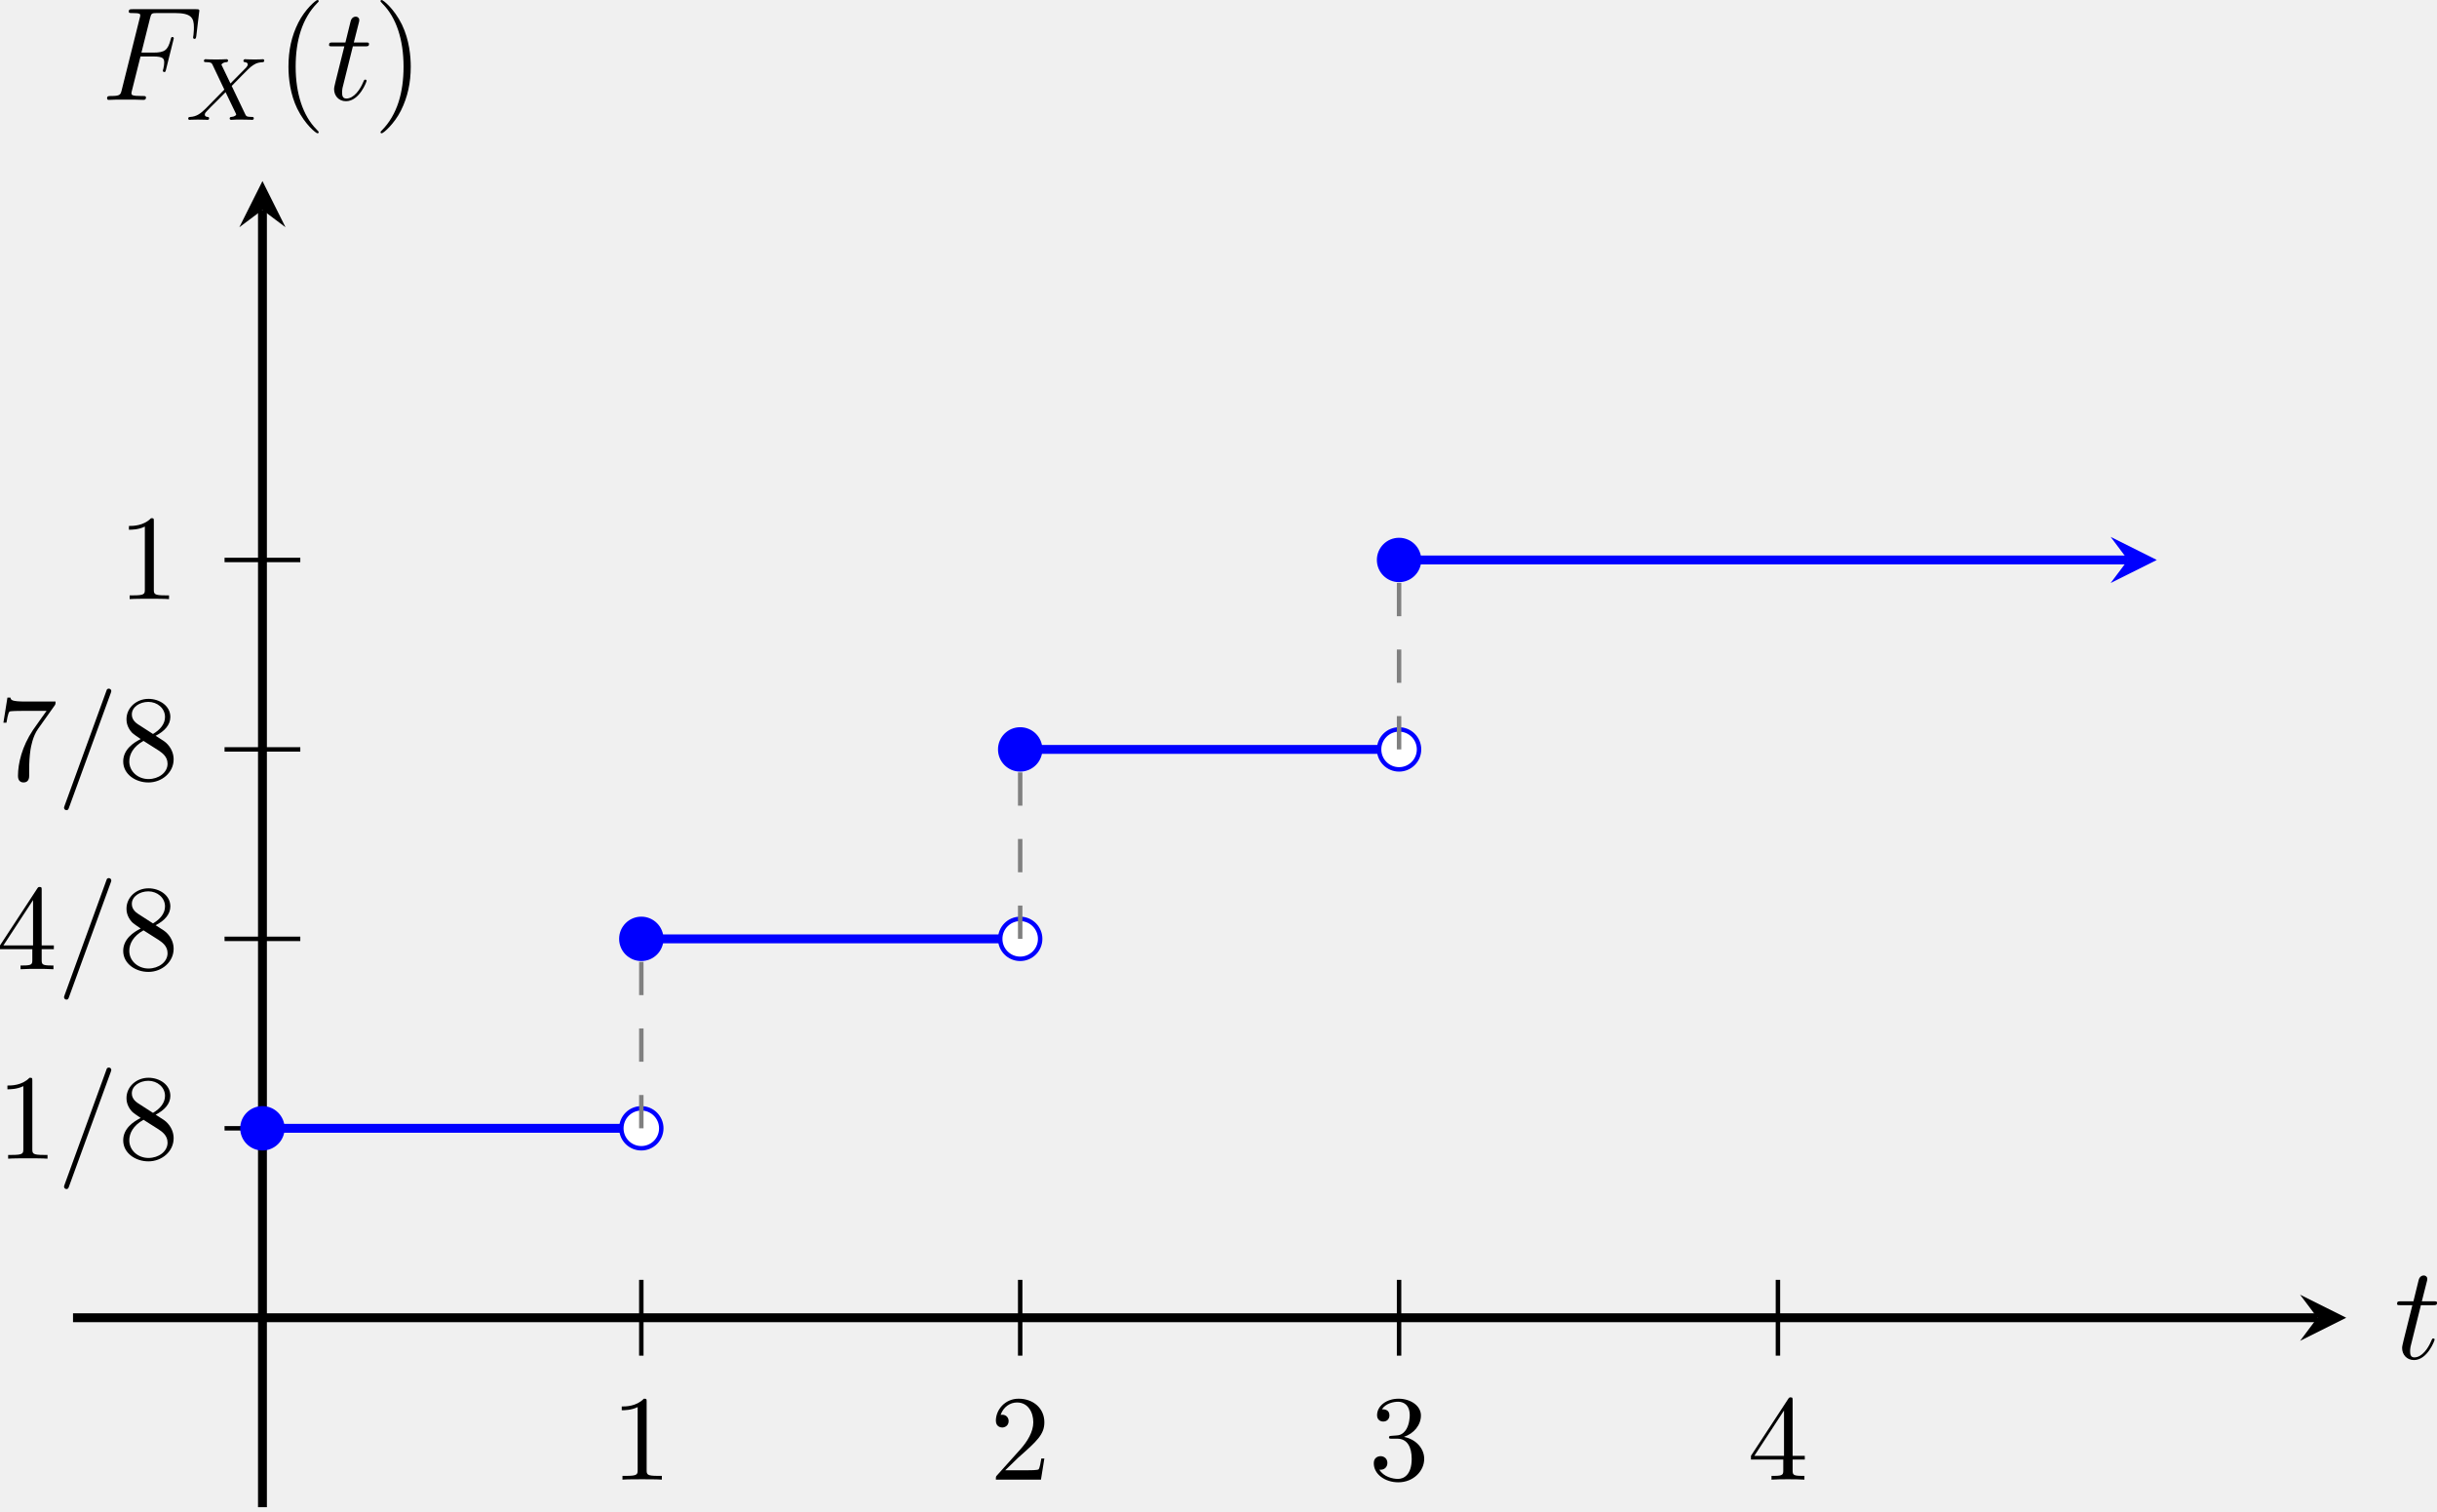
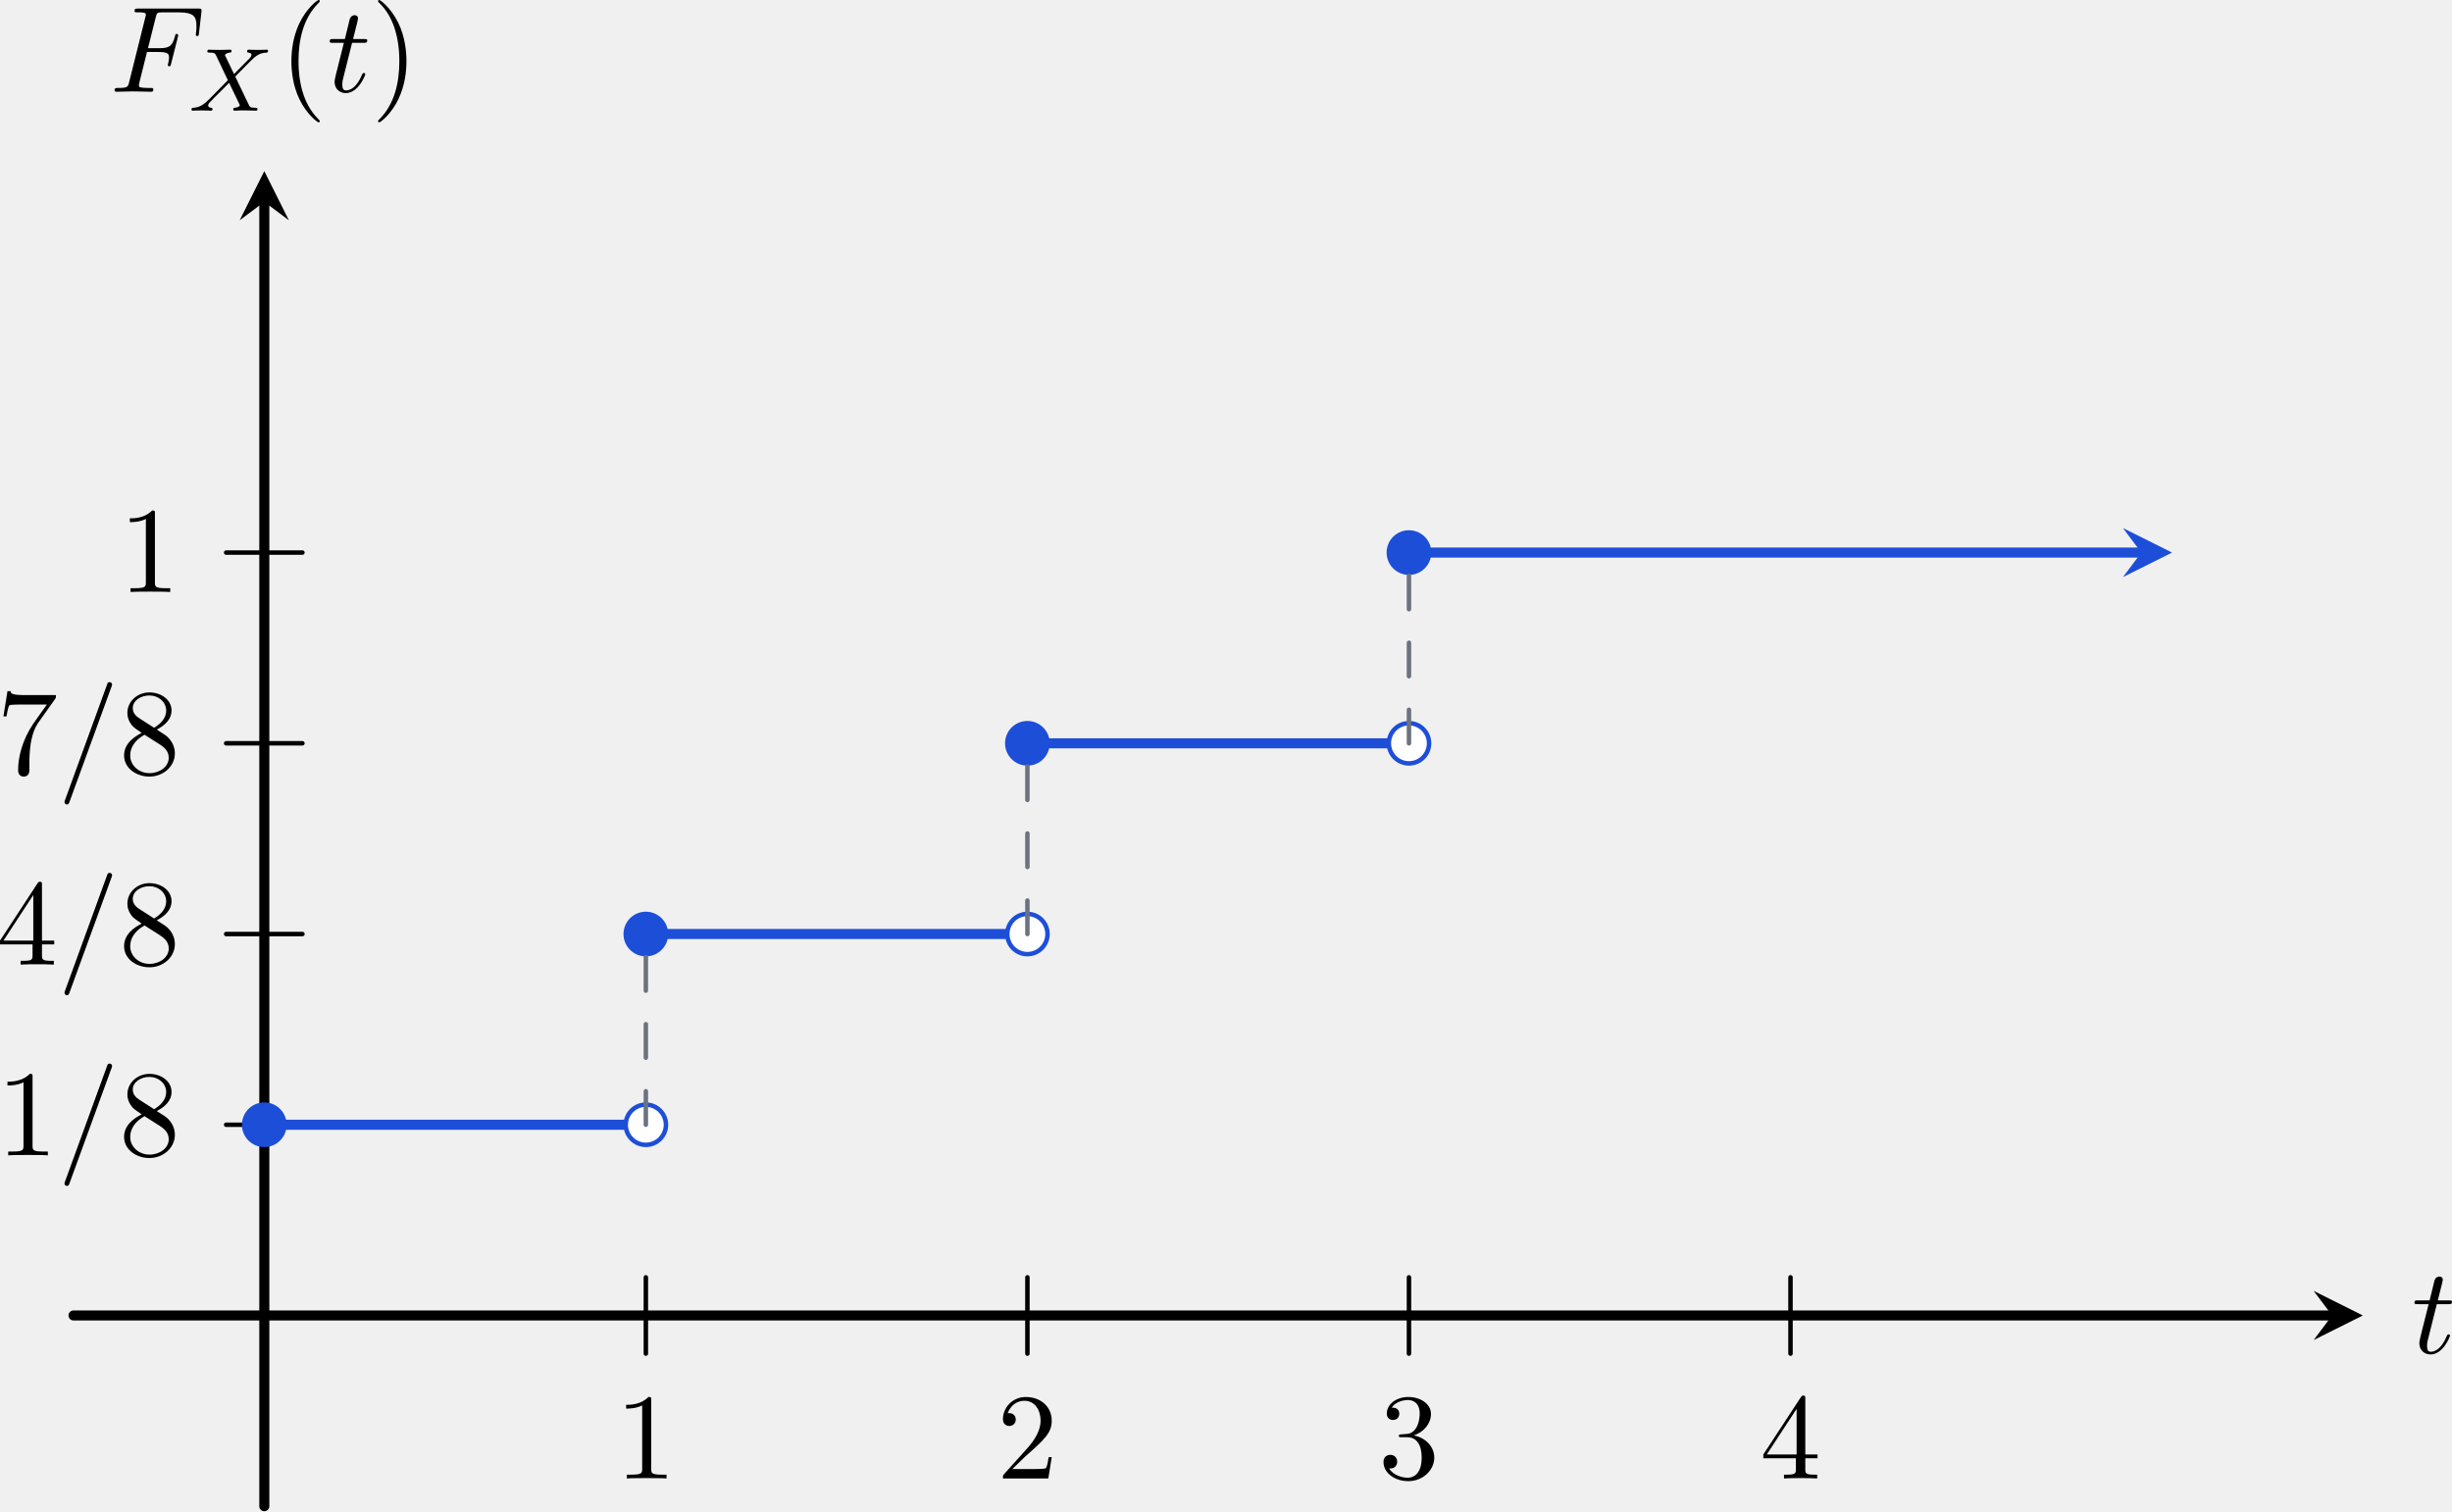
- <svg xmlns="http://www.w3.org/2000/svg" xmlns:xlink="http://www.w3.org/1999/xlink" version="1.1" width="306.318pt" height="189.993pt" viewBox="5.889 40.329 306.318 189.993">
+ <svg xmlns="http://www.w3.org/2000/svg" xmlns:xlink="http://www.w3.org/1999/xlink" version="1.1" width="306.039pt" height="188.668pt" viewBox="5.889 40.329 306.039 188.668">
  <defs>
-     <path id="g0-61" d="M4.789-7.767C4.844-7.909 4.844-7.953 4.844-7.964C4.844-8.084 4.745-8.182 4.625-8.182C4.549-8.182 4.473-8.149 4.44-8.084L.655 2.313C.6 2.455 .6 2.498 .6 2.509C.6 2.629 .698 2.727 .818 2.727C.96 2.727 .993 2.651 1.058 2.465L4.789-7.767Z" />
-     <path id="g1-49" d="M3.207-6.982C3.207-7.244 3.207-7.265 2.956-7.265C2.28-6.567 1.32-6.567 .971-6.567V-6.229C1.189-6.229 1.833-6.229 2.4-6.513V-.862C2.4-.469 2.367-.338 1.385-.338H1.036V0C1.418-.033 2.367-.033 2.804-.033S4.189-.033 4.571 0V-.338H4.222C3.24-.338 3.207-.458 3.207-.862V-6.982Z" />
-     <path id="g1-50" d="M1.385-.84L2.542-1.964C4.244-3.469 4.898-4.058 4.898-5.149C4.898-6.393 3.916-7.265 2.585-7.265C1.353-7.265 .545-6.262 .545-5.291C.545-4.68 1.091-4.68 1.124-4.68C1.309-4.68 1.691-4.811 1.691-5.258C1.691-5.542 1.495-5.825 1.113-5.825C1.025-5.825 1.004-5.825 .971-5.815C1.222-6.524 1.811-6.927 2.444-6.927C3.436-6.927 3.905-6.044 3.905-5.149C3.905-4.276 3.36-3.415 2.76-2.738L.665-.404C.545-.284 .545-.262 .545 0H4.593L4.898-1.898H4.625C4.571-1.571 4.495-1.091 4.385-.927C4.309-.84 3.589-.84 3.349-.84H1.385Z" />
-     <path id="g1-51" d="M3.164-3.84C4.058-4.135 4.691-4.898 4.691-5.76C4.691-6.655 3.731-7.265 2.684-7.265C1.582-7.265 .753-6.611 .753-5.782C.753-5.422 .993-5.215 1.309-5.215C1.647-5.215 1.865-5.455 1.865-5.771C1.865-6.316 1.353-6.316 1.189-6.316C1.527-6.851 2.247-6.993 2.64-6.993C3.087-6.993 3.687-6.753 3.687-5.771C3.687-5.64 3.665-5.007 3.382-4.527C3.055-4.004 2.684-3.971 2.411-3.96C2.324-3.949 2.062-3.927 1.985-3.927C1.898-3.916 1.822-3.905 1.822-3.796C1.822-3.676 1.898-3.676 2.084-3.676H2.564C3.458-3.676 3.862-2.935 3.862-1.865C3.862-.382 3.109-.065 2.629-.065C2.16-.065 1.342-.251 .96-.895C1.342-.84 1.68-1.08 1.68-1.495C1.68-1.887 1.385-2.105 1.069-2.105C.807-2.105 .458-1.953 .458-1.473C.458-.48 1.473 .24 2.662 .24C3.993 .24 4.985-.753 4.985-1.865C4.985-2.76 4.298-3.611 3.164-3.84Z" />
-     <path id="g1-52" d="M3.207-1.8V-.851C3.207-.458 3.185-.338 2.378-.338H2.149V0C2.596-.033 3.164-.033 3.622-.033S4.658-.033 5.105 0V-.338H4.876C4.069-.338 4.047-.458 4.047-.851V-1.8H5.138V-2.138H4.047V-7.102C4.047-7.32 4.047-7.385 3.873-7.385C3.775-7.385 3.742-7.385 3.655-7.255L.305-2.138V-1.8H3.207ZM3.273-2.138H.611L3.273-6.207V-2.138Z" />
-     <path id="g1-55" d="M5.193-6.644C5.291-6.775 5.291-6.796 5.291-7.025H2.64C1.309-7.025 1.287-7.167 1.244-7.375H.971L.611-5.127H.884C.916-5.302 1.015-5.989 1.156-6.12C1.233-6.185 2.084-6.185 2.225-6.185H4.484C4.364-6.011 3.502-4.822 3.262-4.462C2.28-2.989 1.92-1.473 1.92-.36C1.92-.251 1.92 .24 2.422 .24S2.924-.251 2.924-.36V-.916C2.924-1.516 2.956-2.116 3.044-2.705C3.087-2.956 3.24-3.895 3.72-4.571L5.193-6.644Z" />
-     <path id="g1-56" d="M1.778-4.985C1.276-5.313 1.233-5.684 1.233-5.869C1.233-6.535 1.942-6.993 2.716-6.993C3.513-6.993 4.211-6.425 4.211-5.64C4.211-5.018 3.785-4.495 3.131-4.113L1.778-4.985ZM3.371-3.949C4.156-4.353 4.691-4.92 4.691-5.64C4.691-6.644 3.72-7.265 2.727-7.265C1.636-7.265 .753-6.458 .753-5.444C.753-5.247 .775-4.756 1.233-4.244C1.353-4.113 1.756-3.84 2.029-3.655C1.396-3.338 .458-2.727 .458-1.647C.458-.491 1.571 .24 2.716 .24C3.949 .24 4.985-.665 4.985-1.833C4.985-2.225 4.865-2.716 4.451-3.175C4.244-3.404 4.069-3.513 3.371-3.949ZM2.28-3.491L3.622-2.64C3.927-2.433 4.44-2.105 4.44-1.44C4.44-.633 3.622-.065 2.727-.065C1.789-.065 1.004-.742 1.004-1.647C1.004-2.28 1.353-2.978 2.28-3.491Z" />
-     <path id="g16-40" d="M4.663 3.486C4.663 3.443 4.663 3.414 4.419 3.171C2.984 1.722 2.181-.646 2.181-3.572C2.181-6.355 2.855-8.751 4.519-10.444C4.663-10.573 4.663-10.602 4.663-10.645C4.663-10.731 4.591-10.76 4.533-10.76C4.347-10.76 3.171-9.727 2.468-8.321C1.736-6.872 1.406-5.337 1.406-3.572C1.406-2.295 1.607-.588 2.353 .947C3.199 2.668 4.376 3.601 4.533 3.601C4.591 3.601 4.663 3.572 4.663 3.486Z" />
-     <path id="g16-41" d="M4.046-3.572C4.046-4.663 3.902-6.441 3.099-8.106C2.252-9.827 1.076-10.76 .918-10.76C.861-10.76 .789-10.731 .789-10.645C.789-10.602 .789-10.573 1.033-10.329C2.468-8.88 3.271-6.513 3.271-3.587C3.271-.803 2.597 1.592 .933 3.285C.789 3.414 .789 3.443 .789 3.486C.789 3.572 .861 3.601 .918 3.601C1.105 3.601 2.281 2.568 2.984 1.162C3.716-.301 4.046-1.851 4.046-3.572Z" />
-     <use id="g19-40" xlink:href="#g16-40" transform="scale(.833334)" />
-     <use id="g19-41" xlink:href="#g16-41" transform="scale(.833334)" />
-     <path id="g8-88" d="M4.16-3.045C4.543-3.435 5.675-4.599 5.866-4.75C6.201-5.005 6.4-5.149 6.974-5.181C7.022-5.189 7.085-5.228 7.085-5.332C7.085-5.404 7.014-5.444 6.974-5.444C6.894-5.444 6.846-5.42 6.225-5.42C5.627-5.42 5.412-5.444 5.372-5.444C5.34-5.444 5.212-5.444 5.212-5.292C5.212-5.284 5.212-5.189 5.332-5.181C5.388-5.173 5.603-5.157 5.603-4.973C5.603-4.918 5.571-4.83 5.507-4.766L5.483-4.726C5.46-4.702 5.46-4.686 5.38-4.615L4.049-3.268L3.236-4.957C3.347-5.149 3.587-5.173 3.682-5.181C3.722-5.181 3.834-5.189 3.834-5.324C3.834-5.396 3.778-5.444 3.706-5.444C3.626-5.444 3.324-5.428 3.244-5.428C3.196-5.42 2.901-5.42 2.734-5.42C1.993-5.42 1.897-5.444 1.825-5.444C1.793-5.444 1.666-5.444 1.666-5.292C1.666-5.181 1.769-5.181 1.897-5.181C2.295-5.181 2.367-5.101 2.439-4.949L3.499-2.718L1.865-1.052C1.387-.574 1.012-.295 .446-.263C.351-.255 .255-.255 .255-.112C.255-.064 .295 0 .375 0C.43 0 .518-.024 1.124-.024C1.698-.024 1.945 0 1.977 0C2.016 0 2.136 0 2.136-.151C2.136-.167 2.128-.255 2.008-.263C1.857-.271 1.745-.327 1.745-.47C1.745-.598 1.841-.701 1.961-.821C2.096-.972 2.511-1.387 2.798-1.666C2.981-1.849 3.427-2.311 3.61-2.487L4.527-.582C4.567-.502 4.567-.494 4.567-.486C4.567-.414 4.4-.279 4.136-.263C4.081-.263 3.977-.255 3.977-.112C3.977-.104 3.985 0 4.113 0C4.192 0 4.487-.016 4.567-.024H5.077C5.81-.024 5.922 0 5.994 0C6.025 0 6.145 0 6.145-.151C6.145-.263 6.041-.263 5.922-.263C5.491-.263 5.444-.359 5.388-.478L4.16-3.045Z" />
-     <path id="g9-70" d="M3.551-3.897H4.698C5.607-3.897 5.679-3.694 5.679-3.347C5.679-3.192 5.655-3.025 5.595-2.762C5.571-2.714 5.559-2.654 5.559-2.63C5.559-2.546 5.607-2.499 5.691-2.499C5.786-2.499 5.798-2.546 5.846-2.738L6.539-5.523C6.539-5.571 6.504-5.643 6.42-5.643C6.312-5.643 6.3-5.595 6.253-5.392C6.001-4.495 5.762-4.244 4.722-4.244H3.634L4.411-7.34C4.519-7.759 4.543-7.795 5.033-7.795H6.635C8.13-7.795 8.345-7.352 8.345-6.504C8.345-6.432 8.345-6.169 8.309-5.858C8.297-5.81 8.273-5.655 8.273-5.607C8.273-5.511 8.333-5.475 8.404-5.475C8.488-5.475 8.536-5.523 8.56-5.738L8.811-7.831C8.811-7.867 8.835-7.986 8.835-8.01C8.835-8.141 8.727-8.141 8.512-8.141H2.845C2.618-8.141 2.499-8.141 2.499-7.926C2.499-7.795 2.582-7.795 2.786-7.795C3.527-7.795 3.527-7.711 3.527-7.58C3.527-7.52 3.515-7.472 3.479-7.34L1.865-.885C1.757-.466 1.733-.347 .897-.347C.669-.347 .55-.347 .55-.132C.55 0 .658 0 .729 0C.956 0 1.196-.024 1.423-.024H2.977C3.24-.024 3.527 0 3.79 0C3.897 0 4.041 0 4.041-.215C4.041-.347 3.969-.347 3.706-.347C2.762-.347 2.738-.43 2.738-.61C2.738-.669 2.762-.765 2.786-.849L3.551-3.897Z" />
-     <path id="g9-116" d="M2.403-4.806H3.503C3.73-4.806 3.85-4.806 3.85-5.021C3.85-5.153 3.778-5.153 3.539-5.153H2.487L2.929-6.898C2.977-7.066 2.977-7.089 2.977-7.173C2.977-7.364 2.821-7.472 2.666-7.472C2.57-7.472 2.295-7.436 2.2-7.054L1.733-5.153H.61C.371-5.153 .263-5.153 .263-4.926C.263-4.806 .347-4.806 .574-4.806H1.638L.849-1.65C.753-1.231 .717-1.112 .717-.956C.717-.395 1.112 .12 1.781 .12C2.989 .12 3.634-1.626 3.634-1.71C3.634-1.781 3.587-1.817 3.515-1.817C3.491-1.817 3.443-1.817 3.419-1.769C3.407-1.757 3.395-1.745 3.312-1.554C3.061-.956 2.511-.12 1.817-.12C1.459-.12 1.435-.418 1.435-.681C1.435-.693 1.435-.921 1.47-1.064L2.403-4.806Z" />
+     <path id="g4-40" d="M3.611 2.618C3.611 2.585 3.611 2.564 3.425 2.378C2.062 1.004 1.713-1.058 1.713-2.727C1.713-4.625 2.127-6.524 3.469-7.887C3.611-8.018 3.611-8.04 3.611-8.073C3.611-8.149 3.567-8.182 3.502-8.182C3.393-8.182 2.411-7.44 1.767-6.055C1.211-4.855 1.08-3.644 1.08-2.727C1.08-1.876 1.2-.556 1.8 .676C2.455 2.018 3.393 2.727 3.502 2.727C3.567 2.727 3.611 2.695 3.611 2.618Z" />
+     <path id="g4-41" d="M3.153-2.727C3.153-3.578 3.033-4.898 2.433-6.131C1.778-7.473 .84-8.182 .731-8.182C.665-8.182 .622-8.138 .622-8.073C.622-8.04 .622-8.018 .829-7.822C1.898-6.742 2.52-5.007 2.52-2.727C2.52-.862 2.116 1.058 .764 2.433C.622 2.564 .622 2.585 .622 2.618C.622 2.684 .665 2.727 .731 2.727C.84 2.727 1.822 1.985 2.465 .6C3.022-.6 3.153-1.811 3.153-2.727Z" />
+     <path id="g4-49" d="M3.207-6.982C3.207-7.244 3.207-7.265 2.956-7.265C2.28-6.567 1.32-6.567 .971-6.567V-6.229C1.189-6.229 1.833-6.229 2.4-6.513V-.862C2.4-.469 2.367-.338 1.385-.338H1.036V0C1.418-.033 2.367-.033 2.804-.033S4.189-.033 4.571 0V-.338H4.222C3.24-.338 3.207-.458 3.207-.862V-6.982Z" />
+     <path id="g4-50" d="M1.385-.84L2.542-1.964C4.244-3.469 4.898-4.058 4.898-5.149C4.898-6.393 3.916-7.265 2.585-7.265C1.353-7.265 .545-6.262 .545-5.291C.545-4.68 1.091-4.68 1.124-4.68C1.309-4.68 1.691-4.811 1.691-5.258C1.691-5.542 1.495-5.825 1.113-5.825C1.025-5.825 1.004-5.825 .971-5.815C1.222-6.524 1.811-6.927 2.444-6.927C3.436-6.927 3.905-6.044 3.905-5.149C3.905-4.276 3.36-3.415 2.76-2.738L.665-.404C.545-.284 .545-.262 .545 0H4.593L4.898-1.898H4.625C4.571-1.571 4.495-1.091 4.385-.927C4.309-.84 3.589-.84 3.349-.84H1.385Z" />
+     <path id="g4-51" d="M3.164-3.84C4.058-4.135 4.691-4.898 4.691-5.76C4.691-6.655 3.731-7.265 2.684-7.265C1.582-7.265 .753-6.611 .753-5.782C.753-5.422 .993-5.215 1.309-5.215C1.647-5.215 1.865-5.455 1.865-5.771C1.865-6.316 1.353-6.316 1.189-6.316C1.527-6.851 2.247-6.993 2.64-6.993C3.087-6.993 3.687-6.753 3.687-5.771C3.687-5.64 3.665-5.007 3.382-4.527C3.055-4.004 2.684-3.971 2.411-3.96C2.324-3.949 2.062-3.927 1.985-3.927C1.898-3.916 1.822-3.905 1.822-3.796C1.822-3.676 1.898-3.676 2.084-3.676H2.564C3.458-3.676 3.862-2.935 3.862-1.865C3.862-.382 3.109-.065 2.629-.065C2.16-.065 1.342-.251 .96-.895C1.342-.84 1.68-1.08 1.68-1.495C1.68-1.887 1.385-2.105 1.069-2.105C.807-2.105 .458-1.953 .458-1.473C.458-.48 1.473 .24 2.662 .24C3.993 .24 4.985-.753 4.985-1.865C4.985-2.76 4.298-3.611 3.164-3.84Z" />
+     <path id="g4-52" d="M3.207-1.8V-.851C3.207-.458 3.185-.338 2.378-.338H2.149V0C2.596-.033 3.164-.033 3.622-.033S4.658-.033 5.105 0V-.338H4.876C4.069-.338 4.047-.458 4.047-.851V-1.8H5.138V-2.138H4.047V-7.102C4.047-7.32 4.047-7.385 3.873-7.385C3.775-7.385 3.742-7.385 3.655-7.255L.305-2.138V-1.8H3.207ZM3.273-2.138H.611L3.273-6.207V-2.138Z" />
+     <path id="g4-55" d="M5.193-6.644C5.291-6.775 5.291-6.796 5.291-7.025H2.64C1.309-7.025 1.287-7.167 1.244-7.375H.971L.611-5.127H.884C.916-5.302 1.015-5.989 1.156-6.12C1.233-6.185 2.084-6.185 2.225-6.185H4.484C4.364-6.011 3.502-4.822 3.262-4.462C2.28-2.989 1.92-1.473 1.92-.36C1.92-.251 1.92 .24 2.422 .24S2.924-.251 2.924-.36V-.916C2.924-1.516 2.956-2.116 3.044-2.705C3.087-2.956 3.24-3.895 3.72-4.571L5.193-6.644Z" />
+     <path id="g4-56" d="M1.778-4.985C1.276-5.313 1.233-5.684 1.233-5.869C1.233-6.535 1.942-6.993 2.716-6.993C3.513-6.993 4.211-6.425 4.211-5.64C4.211-5.018 3.785-4.495 3.131-4.113L1.778-4.985ZM3.371-3.949C4.156-4.353 4.691-4.92 4.691-5.64C4.691-6.644 3.72-7.265 2.727-7.265C1.636-7.265 .753-6.458 .753-5.444C.753-5.247 .775-4.756 1.233-4.244C1.353-4.113 1.756-3.84 2.029-3.655C1.396-3.338 .458-2.727 .458-1.647C.458-.491 1.571 .24 2.716 .24C3.949 .24 4.985-.665 4.985-1.833C4.985-2.225 4.865-2.716 4.451-3.175C4.244-3.404 4.069-3.513 3.371-3.949ZM2.28-3.491L3.622-2.64C3.927-2.433 4.44-2.105 4.44-1.44C4.44-.633 3.622-.065 2.727-.065C1.789-.065 1.004-.742 1.004-1.647C1.004-2.28 1.353-2.978 2.28-3.491Z" />
+     <path id="g9-88" d="M4.16-3.045C4.543-3.435 5.675-4.599 5.866-4.75C6.201-5.005 6.4-5.149 6.974-5.181C7.022-5.189 7.085-5.228 7.085-5.332C7.085-5.404 7.014-5.444 6.974-5.444C6.894-5.444 6.846-5.42 6.225-5.42C5.627-5.42 5.412-5.444 5.372-5.444C5.34-5.444 5.212-5.444 5.212-5.292C5.212-5.284 5.212-5.189 5.332-5.181C5.388-5.173 5.603-5.157 5.603-4.973C5.603-4.918 5.571-4.83 5.507-4.766L5.483-4.726C5.46-4.702 5.46-4.686 5.38-4.615L4.049-3.268L3.236-4.957C3.347-5.149 3.587-5.173 3.682-5.181C3.722-5.181 3.834-5.189 3.834-5.324C3.834-5.396 3.778-5.444 3.706-5.444C3.626-5.444 3.324-5.428 3.244-5.428C3.196-5.42 2.901-5.42 2.734-5.42C1.993-5.42 1.897-5.444 1.825-5.444C1.793-5.444 1.666-5.444 1.666-5.292C1.666-5.181 1.769-5.181 1.897-5.181C2.295-5.181 2.367-5.101 2.439-4.949L3.499-2.718L1.865-1.052C1.387-.574 1.012-.295 .446-.263C.351-.255 .255-.255 .255-.112C.255-.064 .295 0 .375 0C.43 0 .518-.024 1.124-.024C1.698-.024 1.945 0 1.977 0C2.016 0 2.136 0 2.136-.151C2.136-.167 2.128-.255 2.008-.263C1.857-.271 1.745-.327 1.745-.47C1.745-.598 1.841-.701 1.961-.821C2.096-.972 2.511-1.387 2.798-1.666C2.981-1.849 3.427-2.311 3.61-2.487L4.527-.582C4.567-.502 4.567-.494 4.567-.486C4.567-.414 4.4-.279 4.136-.263C4.081-.263 3.977-.255 3.977-.112C3.977-.104 3.985 0 4.113 0C4.192 0 4.487-.016 4.567-.024H5.077C5.81-.024 5.922 0 5.994 0C6.025 0 6.145 0 6.145-.151C6.145-.263 6.041-.263 5.922-.263C5.491-.263 5.444-.359 5.388-.478L4.16-3.045Z" />
+     <path id="g3-61" d="M4.789-7.767C4.844-7.909 4.844-7.953 4.844-7.964C4.844-8.084 4.745-8.182 4.625-8.182C4.549-8.182 4.473-8.149 4.44-8.084L.655 2.313C.6 2.455 .6 2.498 .6 2.509C.6 2.629 .698 2.727 .818 2.727C.96 2.727 .993 2.651 1.058 2.465L4.789-7.767Z" />
+     <path id="g3-70" d="M3.305-3.545H4.364C5.182-3.545 5.269-3.371 5.269-3.055C5.269-2.978 5.269-2.847 5.193-2.52C5.171-2.465 5.16-2.422 5.16-2.4C5.16-2.313 5.225-2.269 5.291-2.269C5.4-2.269 5.4-2.302 5.455-2.498L6.055-4.865C6.087-4.985 6.087-5.007 6.087-5.04C6.087-5.062 6.065-5.16 5.956-5.16S5.836-5.105 5.793-4.931C5.564-4.08 5.313-3.884 4.385-3.884H3.393L4.091-6.655C4.189-7.036 4.2-7.08 4.68-7.08H6.12C7.462-7.08 7.713-6.72 7.713-5.88C7.713-5.629 7.713-5.585 7.68-5.291C7.658-5.149 7.658-5.127 7.658-5.095C7.658-5.04 7.691-4.964 7.789-4.964C7.909-4.964 7.92-5.029 7.942-5.236L8.16-7.124C8.193-7.418 8.138-7.418 7.865-7.418H2.52C2.302-7.418 2.193-7.418 2.193-7.2C2.193-7.08 2.291-7.08 2.498-7.08C2.902-7.08 3.207-7.08 3.207-6.884C3.207-6.84 3.207-6.818 3.153-6.622L1.713-.851C1.604-.425 1.582-.338 .72-.338C.535-.338 .415-.338 .415-.131C.415 0 .545 0 .578 0C.895 0 1.702-.033 2.018-.033C2.378-.033 3.284 0 3.644 0C3.742 0 3.873 0 3.873-.207C3.873-.295 3.807-.316 3.807-.327C3.775-.338 3.753-.338 3.502-.338C3.262-.338 3.207-.338 2.935-.36C2.618-.393 2.585-.436 2.585-.578C2.585-.6 2.585-.665 2.629-.829L3.305-3.545Z" />
+     <path id="g3-116" d="M2.247-4.364H3.273C3.491-4.364 3.6-4.364 3.6-4.582C3.6-4.702 3.491-4.702 3.295-4.702H2.335C2.727-6.251 2.782-6.469 2.782-6.535C2.782-6.72 2.651-6.829 2.465-6.829C2.433-6.829 2.127-6.818 2.029-6.436L1.604-4.702H.578C.36-4.702 .251-4.702 .251-4.495C.251-4.364 .338-4.364 .556-4.364H1.516C.731-1.265 .687-1.08 .687-.884C.687-.295 1.102 .12 1.691 .12C2.804 .12 3.425-1.473 3.425-1.56C3.425-1.669 3.338-1.669 3.295-1.669C3.196-1.669 3.185-1.636 3.131-1.516C2.662-.382 2.084-.12 1.713-.12C1.484-.12 1.375-.262 1.375-.622C1.375-.884 1.396-.96 1.44-1.145L2.247-4.364Z" />
  </defs>
  <g id="page1" transform="matrix(1.4 0 0 1.4 0 0)">
-     <path d="M10.762 147.109H212.266" stroke="#000" fill="none" stroke-width=".797" />
-     <path d="M214.855 147.109L210.711 145.039L212.266 147.109L210.711 149.184" />
-     <g transform="matrix(1 0 0 1 191.3882 3.677)">
-       <use x="27.768" y="147.11" xlink:href="#g9-116" />
+     <path d="M10.762 146.113H212.117" stroke="#000" fill="none" stroke-width=".897" stroke-linecap="round" stroke-linejoin="round" />
+     <path d="M214.856 146.113L210.473 143.922L212.118 146.113L210.473 148.305" />
+     <g transform="matrix(1 0 0 1 191.4382 3.355)">
+       <use x="27.768" y="146.114" xlink:href="#g3-116" />
    </g>
-     <path d="M27.77 164.117V47.652" stroke="#000" fill="none" stroke-width=".797" stroke-miterlimit="10" />
-     <path d="M27.77 45.062L25.695 49.207L27.77 47.652L29.84 49.207" />
-     <g transform="matrix(1 0 0 1 -14.4975 -109.3372)">
-       <use x="27.768" y="147.11" xlink:href="#g9-70" />
-       <use x="35.346" y="148.904" xlink:href="#g8-88" />
-       <use x="43.431" y="147.11" xlink:href="#g19-40" />
-       <use x="47.983" y="147.11" xlink:href="#g9-116" />
-       <use x="52.21" y="147.11" xlink:href="#g19-41" />
+     <path d="M27.77 163.121V46.805" stroke="#000" fill="none" stroke-width=".897" stroke-miterlimit="10" stroke-linecap="round" stroke-linejoin="round" />
+     <path d="M27.77 44.066L25.574 48.449L27.77 46.805L29.961 48.449" />
+     <g transform="matrix(1 0 0 1 -13.7624 -109.1255)">
+       <use x="27.768" y="146.114" xlink:href="#g3-70" />
+       <use x="34.783" y="147.803" xlink:href="#g9-88" />
+       <use x="42.868" y="146.114" xlink:href="#g4-40" />
+       <use x="47.11" y="146.114" xlink:href="#g3-116" />
+       <use x="51.05" y="146.114" xlink:href="#g4-41" />
    </g>
-     <path d="M31.168 130.102H24.367" stroke="#000" fill="none" stroke-width=".399" stroke-miterlimit="10" />
+     <path d="M31.168 129.106H24.367" stroke="#000" fill="none" stroke-width=".399" stroke-miterlimit="10" stroke-linecap="round" stroke-linejoin="round" />
    <g transform="matrix(1 0 0 1 -23.86653 -14.281)">
-       <use x="27.768" y="147.11" xlink:href="#g1-49" />
-       <use x="33.222" y="147.11" xlink:href="#g0-61" />
-       <use x="38.677" y="147.11" xlink:href="#g1-56" />
+       <use x="27.768" y="146.114" xlink:href="#g4-49" />
+       <use x="33.222" y="146.114" xlink:href="#g3-61" />
+       <use x="38.677" y="146.114" xlink:href="#g4-56" />
    </g>
-     <path d="M31.168 113.094H24.367" stroke="#000" fill="none" stroke-width=".399" stroke-miterlimit="10" />
+     <path d="M31.168 112.098H24.367" stroke="#000" fill="none" stroke-width=".399" stroke-miterlimit="10" stroke-linecap="round" stroke-linejoin="round" />
    <g transform="matrix(1 0 0 1 -23.86653 -31.289)">
-       <use x="27.768" y="147.11" xlink:href="#g1-52" />
-       <use x="33.222" y="147.11" xlink:href="#g0-61" />
-       <use x="38.677" y="147.11" xlink:href="#g1-56" />
+       <use x="27.768" y="146.114" xlink:href="#g4-52" />
+       <use x="33.222" y="146.114" xlink:href="#g3-61" />
+       <use x="38.677" y="146.114" xlink:href="#g4-56" />
    </g>
-     <path d="M31.168 96.086H24.367" stroke="#000" fill="none" stroke-width=".399" stroke-miterlimit="10" />
+     <path d="M31.168 95.09H24.367" stroke="#000" fill="none" stroke-width=".399" stroke-miterlimit="10" stroke-linecap="round" stroke-linejoin="round" />
    <g transform="matrix(1 0 0 1 -23.86653 -48.2968)">
-       <use x="27.768" y="147.11" xlink:href="#g1-55" />
-       <use x="33.222" y="147.11" xlink:href="#g0-61" />
-       <use x="38.677" y="147.11" xlink:href="#g1-56" />
+       <use x="27.768" y="146.114" xlink:href="#g4-55" />
+       <use x="33.222" y="146.114" xlink:href="#g3-61" />
+       <use x="38.677" y="146.114" xlink:href="#g4-56" />
    </g>
-     <path d="M31.168 79.078H24.367" stroke="#000" fill="none" stroke-width=".399" stroke-miterlimit="10" />
+     <path d="M31.168 78.082H24.367" stroke="#000" fill="none" stroke-width=".399" stroke-miterlimit="10" stroke-linecap="round" stroke-linejoin="round" />
    <g transform="matrix(1 0 0 1 -12.9573 -64.517)">
-       <use x="27.768" y="147.11" xlink:href="#g1-49" />
+       <use x="27.768" y="146.114" xlink:href="#g4-49" />
    </g>
-     <path d="M61.785 143.707V150.512" stroke="#000" fill="none" stroke-width=".399" stroke-miterlimit="10" />
+     <path d="M61.785 142.711V149.516" stroke="#000" fill="none" stroke-width=".399" stroke-miterlimit="10" stroke-linecap="round" stroke-linejoin="round" />
    <g transform="matrix(1 0 0 1 31.2888 14.533)">
-       <use x="27.768" y="147.11" xlink:href="#g1-49" />
+       <use x="27.768" y="146.114" xlink:href="#g4-49" />
    </g>
-     <path d="M95.801 143.707V150.512" stroke="#000" fill="none" stroke-width=".399" stroke-miterlimit="10" />
+     <path d="M95.801 142.711V149.516" stroke="#000" fill="none" stroke-width=".399" stroke-miterlimit="10" stroke-linecap="round" stroke-linejoin="round" />
    <g transform="matrix(1 0 0 1 65.3049 14.533)">
-       <use x="27.768" y="147.11" xlink:href="#g1-50" />
+       <use x="27.768" y="146.114" xlink:href="#g4-50" />
    </g>
-     <path d="M129.817 143.707V150.512" stroke="#000" fill="none" stroke-width=".399" stroke-miterlimit="10" />
+     <path d="M129.817 142.711V149.516" stroke="#000" fill="none" stroke-width=".399" stroke-miterlimit="10" stroke-linecap="round" stroke-linejoin="round" />
    <g transform="matrix(1 0 0 1 99.3212 14.533)">
-       <use x="27.768" y="147.11" xlink:href="#g1-51" />
+       <use x="27.768" y="146.114" xlink:href="#g4-51" />
    </g>
-     <path d="M163.832 143.707V150.512" stroke="#000" fill="none" stroke-width=".399" stroke-miterlimit="10" />
+     <path d="M163.832 142.711V149.516" stroke="#000" fill="none" stroke-width=".399" stroke-miterlimit="10" stroke-linecap="round" stroke-linejoin="round" />
    <g transform="matrix(1 0 0 1 133.3372 14.533)">
-       <use x="27.768" y="147.11" xlink:href="#g1-52" />
+       <use x="27.768" y="146.114" xlink:href="#g4-52" />
    </g>
-     <path d="M27.77 130.102H61.785" stroke="#00f" fill="none" stroke-width=".797" stroke-miterlimit="10" />
-     <path d="M29.562 130.102C29.562 129.113 28.758 128.309 27.77 128.309C26.777 128.309 25.973 129.113 25.973 130.102C25.973 131.094 26.777 131.894 27.77 131.894C28.758 131.894 29.562 131.094 29.562 130.102Z" fill="#00f" />
-     <path d="M29.562 130.102C29.562 129.113 28.758 128.309 27.77 128.309C26.777 128.309 25.973 129.113 25.973 130.102C25.973 131.094 26.777 131.894 27.77 131.894C28.758 131.894 29.562 131.094 29.562 130.102Z" stroke="#00f" fill="none" stroke-width=".399" stroke-miterlimit="10" />
-     <path d="M63.578 130.102C63.578 129.113 62.773 128.309 61.785 128.309C60.793 128.309 59.992 129.113 59.992 130.102C59.992 131.094 60.793 131.894 61.785 131.894C62.773 131.894 63.578 131.094 63.578 130.102Z" fill="#fff" />
-     <path d="M63.578 130.102C63.578 129.113 62.773 128.309 61.785 128.309C60.793 128.309 59.992 129.113 59.992 130.102C59.992 131.094 60.793 131.894 61.785 131.894C62.773 131.894 63.578 131.094 63.578 130.102Z" stroke="#00f" fill="none" stroke-width=".399" stroke-miterlimit="10" />
-     <path d="M61.785 113.094H95.801" stroke="#00f" fill="none" stroke-width=".797" stroke-miterlimit="10" />
-     <path d="M63.578 113.094C63.578 112.106 62.773 111.301 61.785 111.301C60.793 111.301 59.992 112.106 59.992 113.094C59.992 114.086 60.793 114.887 61.785 114.887C62.773 114.887 63.578 114.086 63.578 113.094Z" fill="#00f" />
-     <path d="M63.578 113.094C63.578 112.106 62.773 111.301 61.785 111.301C60.793 111.301 59.992 112.106 59.992 113.094C59.992 114.086 60.793 114.887 61.785 114.887C62.773 114.887 63.578 114.086 63.578 113.094Z" stroke="#00f" fill="none" stroke-width=".399" stroke-miterlimit="10" />
-     <path d="M97.594 113.094C97.594 112.106 96.789 111.301 95.801 111.301C94.809 111.301 94.008 112.106 94.008 113.094C94.008 114.086 94.809 114.887 95.801 114.887C96.789 114.887 97.594 114.086 97.594 113.094Z" fill="#fff" />
-     <path d="M97.594 113.094C97.594 112.106 96.789 111.301 95.801 111.301C94.809 111.301 94.008 112.106 94.008 113.094C94.008 114.086 94.809 114.887 95.801 114.887C96.789 114.887 97.594 114.086 97.594 113.094Z" stroke="#00f" fill="none" stroke-width=".399" stroke-miterlimit="10" />
-     <path d="M61.785 130.102V113.094" stroke="#808080" fill="none" stroke-width=".399" stroke-miterlimit="10" stroke-dasharray="2.989 2.989" />
-     <path d="M95.801 96.086H129.817" stroke="#00f" fill="none" stroke-width=".797" stroke-miterlimit="10" />
-     <path d="M97.594 96.086C97.594 95.094 96.789 94.293 95.801 94.293C94.809 94.293 94.008 95.094 94.008 96.086S94.809 97.879 95.801 97.879C96.789 97.879 97.594 97.078 97.594 96.086Z" fill="#00f" />
-     <path d="M97.594 96.086C97.594 95.094 96.789 94.293 95.801 94.293C94.809 94.293 94.008 95.094 94.008 96.086S94.809 97.879 95.801 97.879C96.789 97.879 97.594 97.078 97.594 96.086Z" stroke="#00f" fill="none" stroke-width=".399" stroke-miterlimit="10" />
-     <path d="M131.61 96.086C131.61 95.094 130.805 94.293 129.817 94.293C128.824 94.293 128.024 95.094 128.024 96.086S128.824 97.879 129.817 97.879C130.805 97.879 131.61 97.078 131.61 96.086Z" fill="#fff" />
-     <path d="M131.61 96.086C131.61 95.094 130.805 94.293 129.817 94.293C128.824 94.293 128.024 95.094 128.024 96.086S128.824 97.879 129.817 97.879C130.805 97.879 131.61 97.078 131.61 96.086Z" stroke="#00f" fill="none" stroke-width=".399" stroke-miterlimit="10" />
-     <path d="M95.801 113.094V96.086" stroke="#808080" fill="none" stroke-width=".399" stroke-miterlimit="10" stroke-dasharray="2.989 2.989" />
-     <path d="M129.817 79.078H195.258" stroke="#00f" fill="none" stroke-width=".797" stroke-miterlimit="10" />
-     <path d="M197.848 79.078L193.703 77.004L195.258 79.078L193.703 81.148" fill="#00f" />
-     <path d="M131.61 79.078C131.61 78.086 130.805 77.285 129.817 77.285C128.824 77.285 128.024 78.086 128.024 79.078C128.024 80.066 128.824 80.871 129.817 80.871C130.805 80.871 131.61 80.066 131.61 79.078Z" fill="#00f" />
-     <path d="M131.61 79.078C131.61 78.086 130.805 77.285 129.817 77.285C128.824 77.285 128.024 78.086 128.024 79.078C128.024 80.066 128.824 80.871 129.817 80.871C130.805 80.871 131.61 80.066 131.61 79.078Z" stroke="#00f" fill="none" stroke-width=".399" stroke-miterlimit="10" />
-     <path d="M129.817 96.086V79.078" stroke="#808080" fill="none" stroke-width=".399" stroke-miterlimit="10" stroke-dasharray="2.989 2.989" />
+     <path d="M27.77 129.106H61.785" stroke="#1d4ed8" fill="none" stroke-width=".897" stroke-miterlimit="10" stroke-linecap="round" stroke-linejoin="round" />
+     <path d="M29.562 129.106C29.562 128.117 28.758 127.312 27.77 127.312C26.777 127.312 25.973 128.117 25.973 129.106C25.973 130.098 26.777 130.898 27.77 130.898C28.758 130.898 29.562 130.098 29.562 129.106Z" fill="#1d4ed8" />
+     <path d="M29.562 129.106C29.562 128.117 28.758 127.312 27.77 127.312C26.777 127.312 25.973 128.117 25.973 129.106C25.973 130.098 26.777 130.898 27.77 130.898C28.758 130.898 29.562 130.098 29.562 129.106Z" stroke="#1d4ed8" fill="none" stroke-width=".399" stroke-miterlimit="10" stroke-linecap="round" stroke-linejoin="round" />
+     <path d="M63.578 129.106C63.578 128.117 62.773 127.312 61.785 127.312C60.793 127.312 59.992 128.117 59.992 129.106C59.992 130.098 60.793 130.898 61.785 130.898C62.773 130.898 63.578 130.098 63.578 129.106Z" fill="#fff" />
+     <path d="M63.578 129.106C63.578 128.117 62.773 127.312 61.785 127.312C60.793 127.312 59.992 128.117 59.992 129.106C59.992 130.098 60.793 130.898 61.785 130.898C62.773 130.898 63.578 130.098 63.578 129.106Z" stroke="#1d4ed8" fill="none" stroke-width=".399" stroke-miterlimit="10" stroke-linecap="round" stroke-linejoin="round" />
+     <path d="M61.785 112.098H95.801" stroke="#1d4ed8" fill="none" stroke-width=".897" stroke-miterlimit="10" stroke-linecap="round" stroke-linejoin="round" />
+     <path d="M63.578 112.098C63.578 111.109 62.773 110.305 61.785 110.305C60.793 110.305 59.992 111.109 59.992 112.098C59.992 113.09 60.793 113.891 61.785 113.891C62.773 113.891 63.578 113.09 63.578 112.098Z" fill="#1d4ed8" />
+     <path d="M63.578 112.098C63.578 111.109 62.773 110.305 61.785 110.305C60.793 110.305 59.992 111.109 59.992 112.098C59.992 113.09 60.793 113.891 61.785 113.891C62.773 113.891 63.578 113.09 63.578 112.098Z" stroke="#1d4ed8" fill="none" stroke-width=".399" stroke-miterlimit="10" stroke-linecap="round" stroke-linejoin="round" />
+     <path d="M97.594 112.098C97.594 111.109 96.789 110.305 95.801 110.305C94.809 110.305 94.008 111.109 94.008 112.098C94.008 113.09 94.809 113.891 95.801 113.891C96.789 113.891 97.594 113.09 97.594 112.098Z" fill="#fff" />
+     <path d="M97.594 112.098C97.594 111.109 96.789 110.305 95.801 110.305C94.809 110.305 94.008 111.109 94.008 112.098C94.008 113.09 94.809 113.891 95.801 113.891C96.789 113.891 97.594 113.09 97.594 112.098Z" stroke="#1d4ed8" fill="none" stroke-width=".399" stroke-miterlimit="10" stroke-linecap="round" stroke-linejoin="round" />
+     <path d="M61.785 129.106V112.098" stroke="#6b7280" fill="none" stroke-width=".399" stroke-miterlimit="10" stroke-linecap="round" stroke-linejoin="round" stroke-dasharray="2.989 2.989" />
+     <path d="M95.801 95.09H129.817" stroke="#1d4ed8" fill="none" stroke-width=".897" stroke-miterlimit="10" stroke-linecap="round" stroke-linejoin="round" />
+     <path d="M97.594 95.09C97.594 94.098 96.789 93.297 95.801 93.297C94.809 93.297 94.008 94.098 94.008 95.09C94.008 96.082 94.809 96.883 95.801 96.883C96.789 96.883 97.594 96.082 97.594 95.09Z" fill="#1d4ed8" />
+     <path d="M97.594 95.09C97.594 94.098 96.789 93.297 95.801 93.297C94.809 93.297 94.008 94.098 94.008 95.09C94.008 96.082 94.809 96.883 95.801 96.883C96.789 96.883 97.594 96.082 97.594 95.09Z" stroke="#1d4ed8" fill="none" stroke-width=".399" stroke-miterlimit="10" stroke-linecap="round" stroke-linejoin="round" />
+     <path d="M131.61 95.09C131.61 94.098 130.805 93.297 129.817 93.297C128.824 93.297 128.024 94.098 128.024 95.09C128.024 96.082 128.824 96.883 129.817 96.883C130.805 96.883 131.61 96.082 131.61 95.09Z" fill="#fff" />
+     <path d="M131.61 95.09C131.61 94.098 130.805 93.297 129.817 93.297C128.824 93.297 128.024 94.098 128.024 95.09C128.024 96.082 128.824 96.883 129.817 96.883C130.805 96.883 131.61 96.082 131.61 95.09Z" stroke="#1d4ed8" fill="none" stroke-width=".399" stroke-miterlimit="10" stroke-linecap="round" stroke-linejoin="round" />
+     <path d="M95.801 112.098V95.09" stroke="#6b7280" fill="none" stroke-width=".399" stroke-miterlimit="10" stroke-linecap="round" stroke-linejoin="round" stroke-dasharray="2.989 2.989" />
+     <path d="M129.817 78.082H195.11" stroke="#1d4ed8" fill="none" stroke-width=".897" stroke-miterlimit="10" stroke-linecap="round" stroke-linejoin="round" />
+     <path d="M197.848 78.082L193.465 75.891L195.11 78.082L193.465 80.273" fill="#1d4ed8" />
+     <path d="M131.61 78.082C131.61 77.09 130.805 76.289 129.817 76.289C128.824 76.289 128.024 77.09 128.024 78.082C128.024 79.07 128.824 79.875 129.817 79.875C130.805 79.875 131.61 79.07 131.61 78.082Z" fill="#1d4ed8" />
+     <path d="M131.61 78.082C131.61 77.09 130.805 76.289 129.817 76.289C128.824 76.289 128.024 77.09 128.024 78.082C128.024 79.07 128.824 79.875 129.817 79.875C130.805 79.875 131.61 79.07 131.61 78.082Z" stroke="#1d4ed8" fill="none" stroke-width=".399" stroke-miterlimit="10" stroke-linecap="round" stroke-linejoin="round" />
+     <path d="M129.817 95.09V78.082" stroke="#6b7280" fill="none" stroke-width=".399" stroke-miterlimit="10" stroke-linecap="round" stroke-linejoin="round" stroke-dasharray="2.989 2.989" />
  </g>
</svg>
